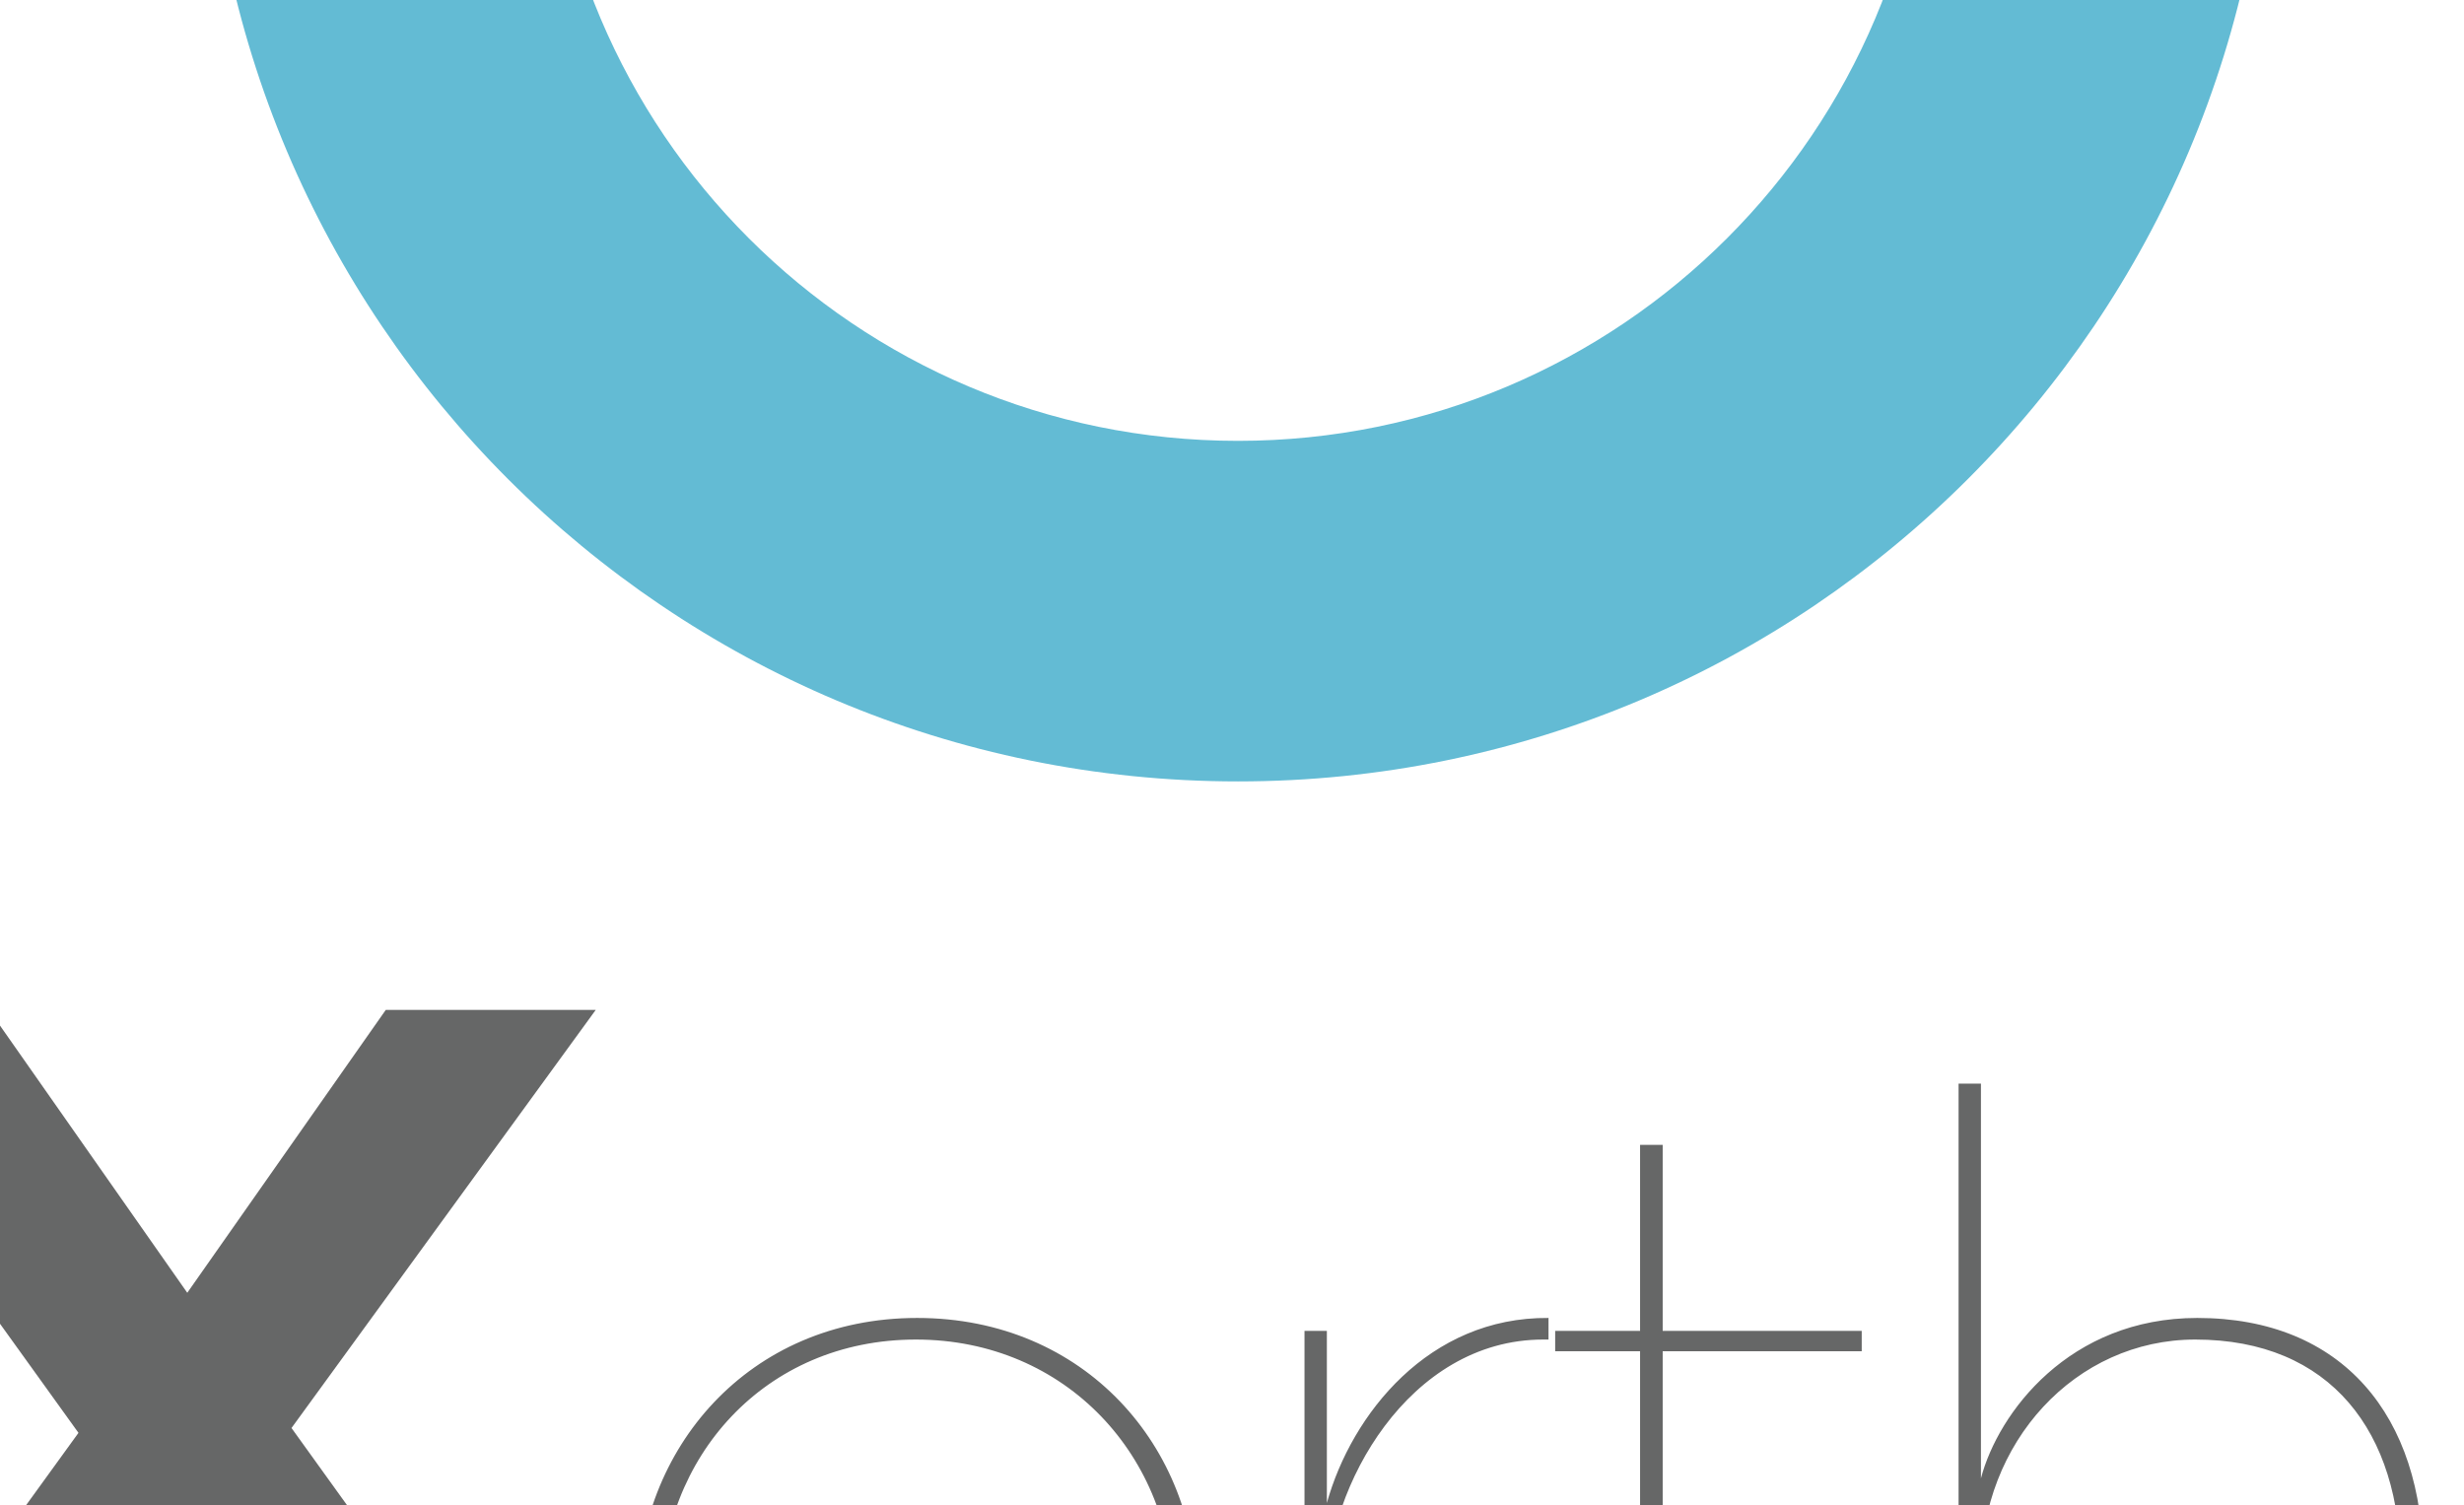
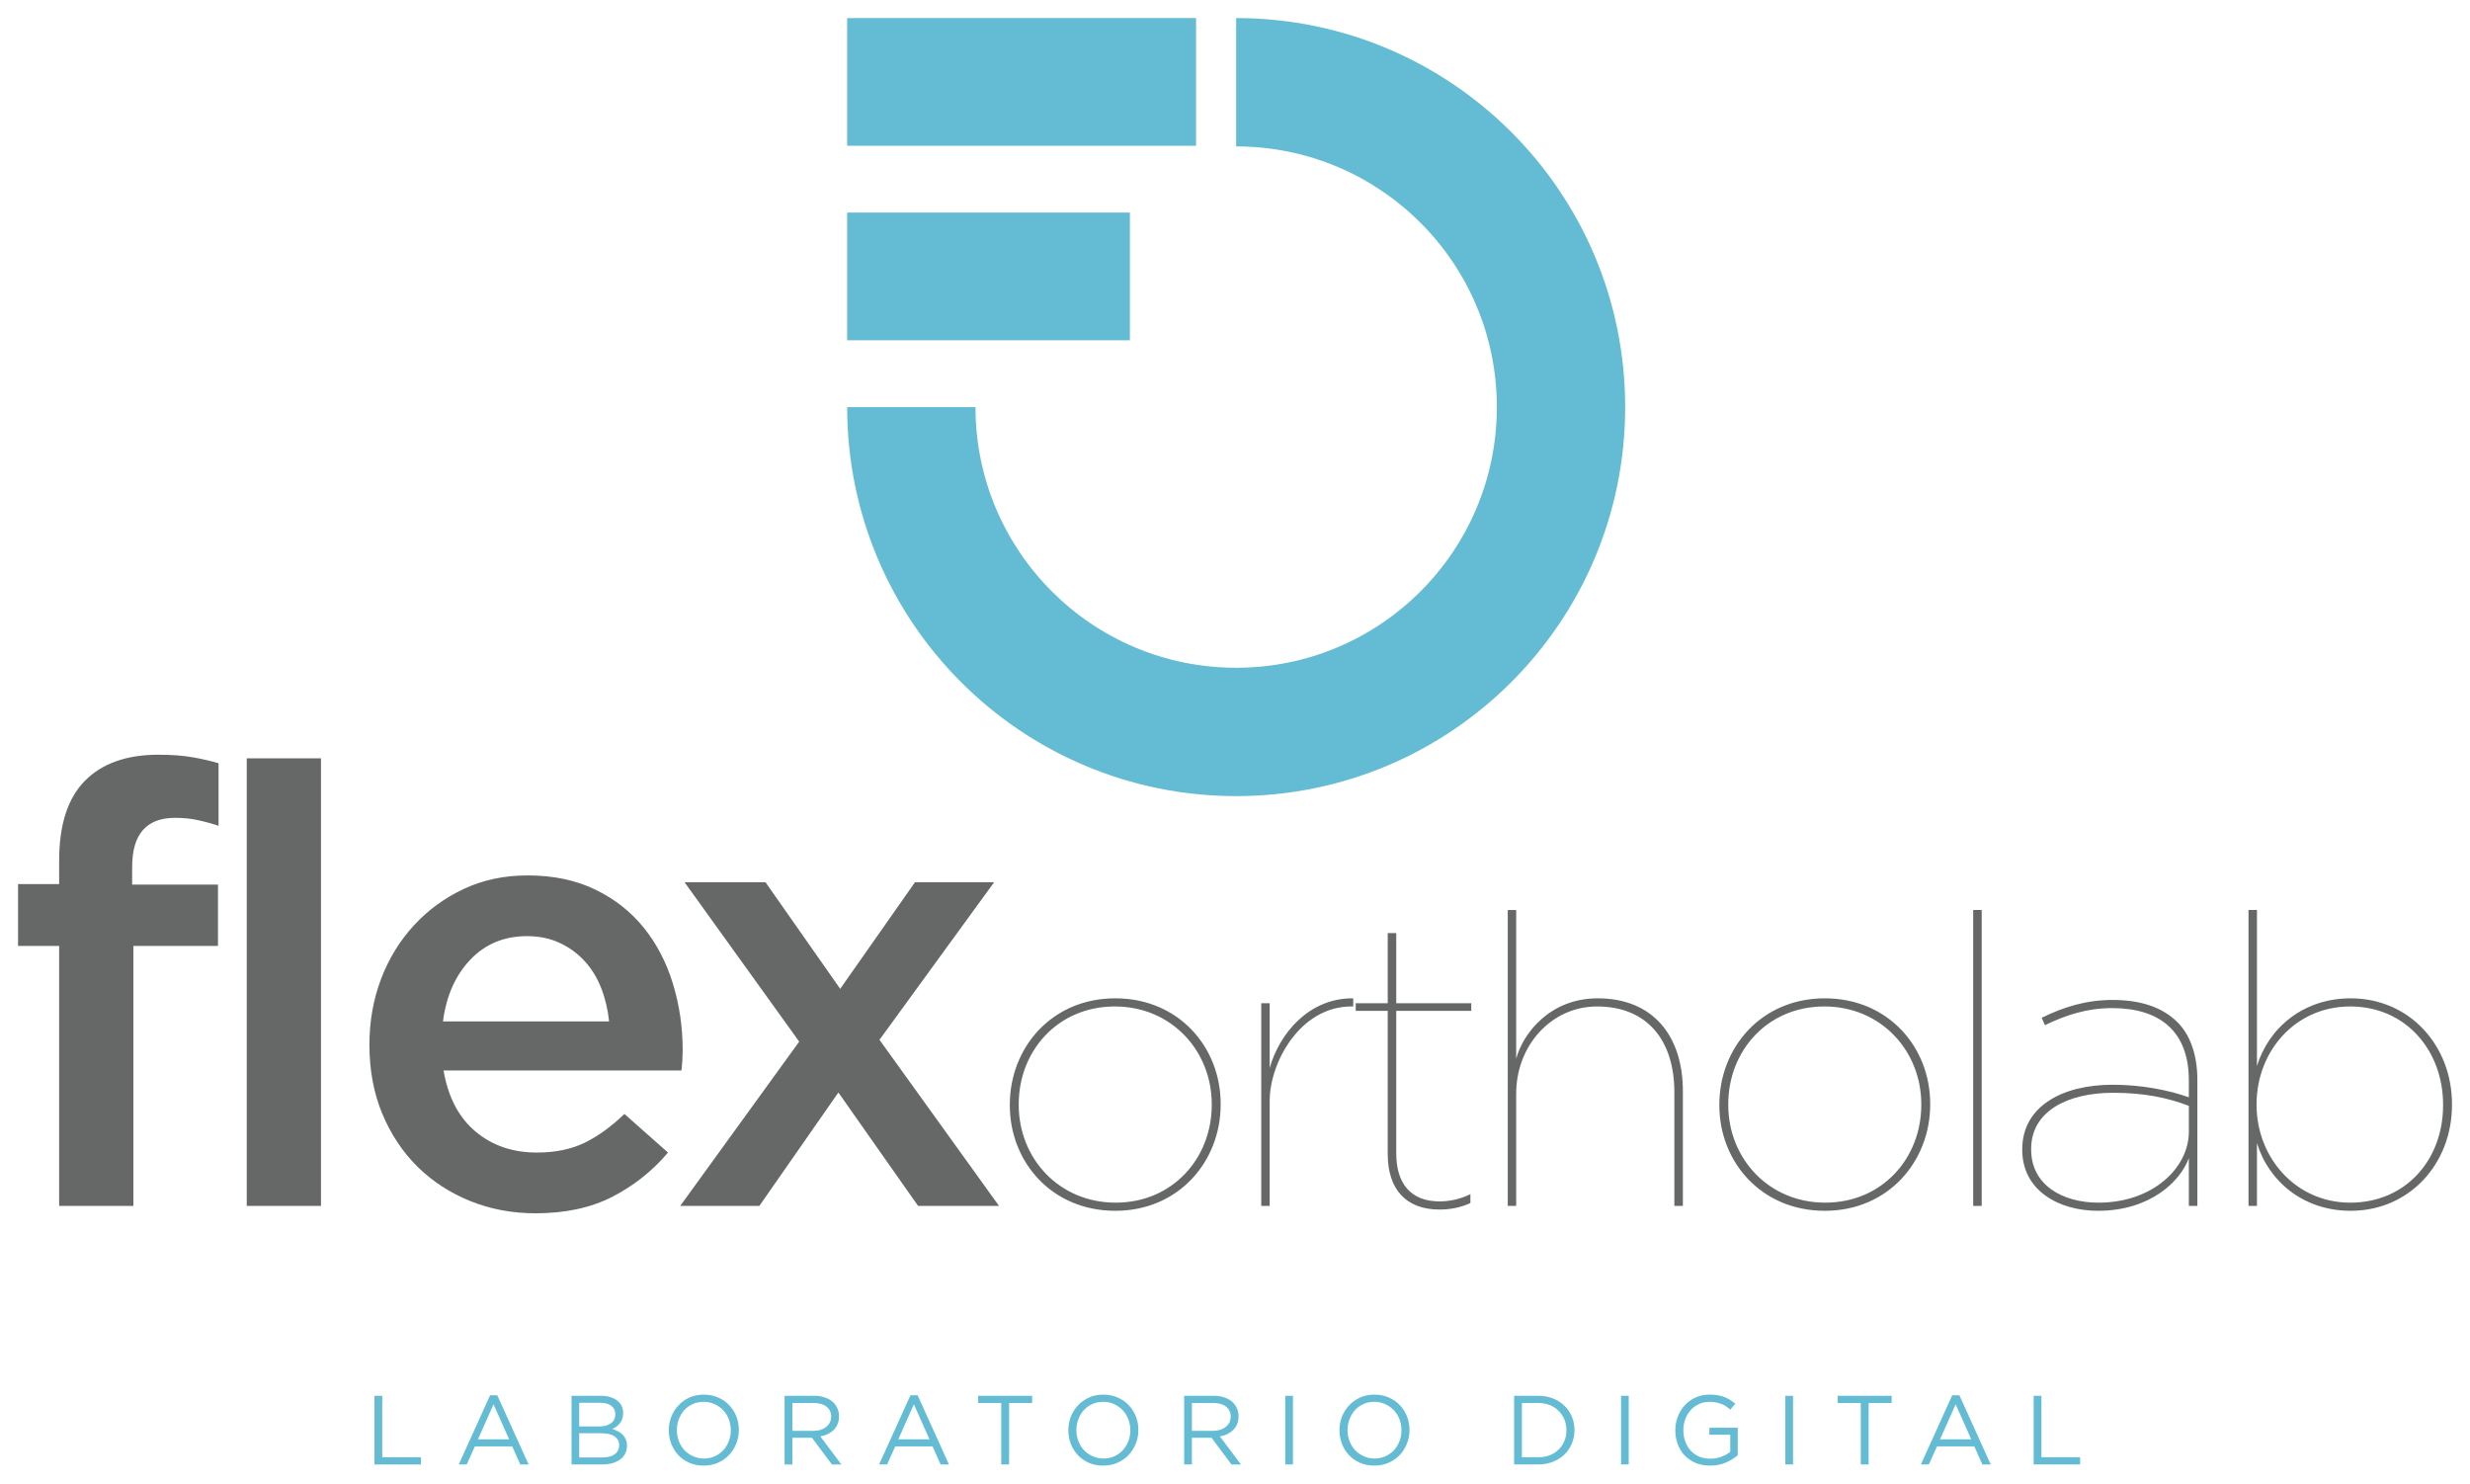
- <svg xmlns="http://www.w3.org/2000/svg" version="1.1" id="svg1" width="412.99" height="252.1" viewBox="354.58 283.48 412.99 252.1">
+ <svg xmlns="http://www.w3.org/2000/svg" version="1.1" id="svg1" width="1098.5" height="659.8" viewBox="12.3 60.4 1098.5 659.8">
  <defs id="defs1">
    <clipPath clipPathUnits="userSpaceOnUse" id="clipPath2">
      <path d="M 0,595.276 H 841.89 V 0 H 0 Z" transform="translate(-420.9452,-376.6654)" id="path2" />
    </clipPath>
    <clipPath clipPathUnits="userSpaceOnUse" id="clipPath4">
      <path d="M 0,595.276 H 841.89 V 0 H 0 Z" id="path4" />
    </clipPath>
    <clipPath clipPathUnits="userSpaceOnUse" id="clipPath6">
      <path d="M 0,595.276 H 841.89 V 0 H 0 Z" id="path6" />
    </clipPath>
  </defs>
  <g id="layer-MC0" transform="matrix(2.726657,0,0,2.726657,-968.2951,-726.3308)">
    <path id="path1" d="m 0,0 v -15.7 c 17.61,0 31.89,-14.276 31.89,-31.89 0,-17.609 -14.28,-31.885 -31.89,-31.885 -17.61,0 -31.89,14.276 -31.89,31.885 h -15.696 c 0,-26.282 21.304,-47.586 47.586,-47.586 26.282,0 47.586,21.304 47.586,47.586 C 47.586,-21.308 26.282,0 0,0" style="fill:#63bbd4;fill-opacity:1;fill-rule:nonzero;stroke:none" transform="matrix(1.333333,0,0,-1.333333,561.2603,291.4808)" clip-path="url(#clipPath2)" />
    <path id="path3" d="m 373.359,361.046 h 42.68 v 15.62 h -42.68 z" style="fill:#63bbd4;fill-opacity:1;fill-rule:nonzero;stroke:none" transform="matrix(1.333333,0,0,-1.333333,0,793.7013)" clip-path="url(#clipPath4)" />
    <path id="path5" d="m 373.359,337.251 h 34.585 v 15.62 h -34.585 z" style="fill:#63bbd4;fill-opacity:1;fill-rule:nonzero;stroke:none" transform="matrix(1.333333,0,0,-1.333333,0,793.7013)" clip-path="url(#clipPath6)" />
    <path id="path7" d="m 16.653,-39.303 v -2.168 c 0,-3.999 1.749,-6 5.25,-6 0.999,0 1.91,0.091 2.73,0.27 0.826,0.173 1.69,0.407 2.59,0.703 v -7.652 c -1.002,-0.296 -2.074,-0.542 -3.223,-0.738 -1.148,-0.202 -2.525,-0.305 -4.125,-0.305 -3.899,0 -6.899,1.063 -9,3.188 -2.104,2.127 -3.152,5.388 -3.152,9.785 v 2.848 H 2.696 v 7.57 H 7.723 V 0.001 H 16.805 V -31.803 h 10.348 v -7.5 z M 39.753,0.001 V -54.749 H 30.671 V 0.001 Z M 54.748,-16.569 h 29.098 c 0.053,-0.451 0.094,-0.879 0.117,-1.277 0.023,-0.398 0.035,-0.8 0.035,-1.207 0,-2.842 -0.404,-5.566 -1.207,-8.168 -0.797,-2.602 -1.986,-4.875 -3.562,-6.82 -1.57,-1.951 -3.545,-3.504 -5.918,-4.652 -2.376,-1.154 -5.139,-1.734 -8.285,-1.734 -2.854,0 -5.455,0.551 -7.805,1.652 -2.344,1.102 -4.38,2.59 -6.105,4.465 -1.729,1.875 -3.067,4.063 -4.02,6.562 -0.946,2.502 -1.418,5.177 -1.418,8.027 0,3.103 0.521,5.915 1.57,8.438 1.055,2.525 2.49,4.687 4.312,6.492 1.828,1.799 3.976,3.196 6.445,4.195 2.476,0.999 5.139,1.5 7.992,1.5 3.647,0 6.785,-0.677 9.41,-2.027 2.625,-1.351 4.89,-3.152 6.797,-5.402 l -5.332,-4.723 c -1.603,1.547 -3.229,2.725 -4.875,3.527 -1.649,0.797 -3.598,1.195 -5.848,1.195 -2.953,0 -5.455,-0.858 -7.5,-2.578 -2.048,-1.726 -3.349,-4.213 -3.902,-7.465 z m -0.07,-6 c 0.398,-3.1 1.506,-5.613 3.328,-7.535 1.828,-1.928 4.143,-2.895 6.949,-2.895 1.5,0 2.836,0.278 4.008,0.832 1.172,0.548 2.183,1.286 3.035,2.215 0.85,0.923 1.526,2.021 2.027,3.293 0.498,1.274 0.823,2.637 0.973,4.09 z m 53.396,2.25 14.027,-19.277 h -9.68 l -9.152,13.043 -9.141,-13.043 H 84.226 l 14.027,19.5 -14.555,20.098 h 9.68 l 9.668,-13.875 9.75,13.875 h 9.902 z m 0,0" style="fill:#666767;fill-opacity:1;fill-rule:nonzero;stroke:none" aria-label="flex" transform="matrix(1.333333,0,0,1.333333,358.9837,485.2208)" />
    <path id="path8" d="m 15.725,0.599 c 7.781,0 12.891,-6.059 12.891,-12.996 v -0.094 c 0,-6.949 -5.156,-12.902 -12.891,-12.902 -7.793,0 -12.902,6.059 -12.902,12.996 v 0.094 c 0,6.949 5.156,12.902 12.902,12.902 z m 0.047,-0.996 c -6.949,0 -11.859,-5.449 -11.859,-11.953 v -0.094 c 0,-6.504 4.77,-11.953 11.754,-11.953 6.949,0 11.859,5.449 11.859,11.953 v 0.094 c 0,6.504 -4.77,11.953 -11.754,11.953 z m 17.81,0.398 h 1.031 V -12.842 c 0,-4.758 3.773,-11.555 9.973,-11.555 0.105,0 0.152,0 0.246,0 v -0.996 c -5.508,-0.047 -9.07,4.418 -10.219,8.531 v -7.934 h -1.031 z m 21.823,0.445 c 1.289,0 2.578,-0.246 3.762,-0.797 V -1.44 c -1.184,0.598 -2.531,0.891 -3.762,0.891 -3.527,0 -5.309,-2.18 -5.309,-5.895 V -23.858 h 9.176 v -0.938 H 50.096 v -8.578 h -1.043 v 8.578 h -3.914 v 0.938 h 3.914 v 17.508 c 0,4.312 2.227,6.797 6.352,6.797 z m 8.332,-0.445 h 1.031 V -13.733 c 0,-5.953 4.371,-10.664 9.879,-10.664 6.246,0 9.469,4.266 9.469,10.465 V 0.001 H 85.159 V -14.038 c 0,-6.844 -3.727,-11.355 -10.418,-11.355 -5.906,0 -9.176,4.371 -9.973,7.395 v -18.199 h -1.031 z m 38.786,0.598 c 7.781,0 12.891,-6.059 12.891,-12.996 v -0.094 c 0,-6.949 -5.156,-12.902 -12.891,-12.902 -7.793,0 -12.902,6.059 -12.902,12.996 v 0.094 c 0,6.949 5.156,12.902 12.902,12.902 z m 0.047,-0.996 c -6.949,0 -11.859,-5.449 -11.859,-11.953 v -0.094 c 0,-6.504 4.77,-11.953 11.754,-11.953 6.949,0 11.859,5.449 11.859,11.953 v 0.094 c 0,6.504 -4.77,11.953 -11.754,11.953 z m 18.103,0.398 h 1.043 V -36.198 h -1.043 z m 15.272,0.598 c 6.352,0 10.066,-3.574 11.109,-6.445 v 5.848 h 1.043 V -15.42 c 0,-3.082 -0.891,-5.508 -2.426,-7.043 -1.84,-1.84 -4.512,-2.73 -7.934,-2.73 -3.234,0 -5.953,0.844 -8.684,2.18 l 0.398,0.902 c 2.578,-1.242 5.156,-2.086 8.227,-2.086 5.801,0 9.375,2.824 9.375,8.824 v 2.086 c -2.473,-0.891 -5.848,-1.535 -9.316,-1.535 -6.199,0 -11.062,2.672 -11.062,7.887 v 0.094 c 0,4.91 4.406,7.441 9.27,7.441 z m 0.047,-0.996 c -4.359,0 -8.227,-2.133 -8.227,-6.492 v -0.105 c 0,-4.559 4.418,-6.844 10.02,-6.844 3.762,0 6.645,0.598 9.27,1.594 v 3.176 c 0,4.406 -4.406,8.672 -11.062,8.672 z m 30.855,0.996 c 7.195,0 12.398,-5.754 12.398,-12.949 v -0.094 c 0,-7.195 -5.203,-12.949 -12.398,-12.949 -5.754,0 -10.02,3.574 -11.461,8.285 v -19.09 h -1.031 V 0.001 h 1.031 V -7.686 c 1.441,4.711 5.707,8.285 11.461,8.285 z m -0.047,-0.996 c -6.703,0 -11.461,-5.555 -11.461,-11.953 v -0.094 c 0,-6.445 4.711,-11.953 11.461,-11.953 6.797,0 11.355,5.402 11.355,12 v 0.094 c 0,6.656 -4.559,11.906 -11.355,11.906 z m 0,0" style="fill:#666767;fill-opacity:1;fill-rule:nonzero;stroke:none" aria-label="ortholab" transform="matrix(1.333333,0,0,1.333333,520.5761,485.2208)" />
    <path id="path9" d="M 1.184,-6.015625e-4 H 6.867 V -0.88 H 2.133 V -8.403 H 1.184 Z M 16.207,-8.462 h -0.879 l -3.832,8.461 h 0.973 L 13.465,-2.215 h 4.57 l 0.984,2.215 h 1.02 z m 1.453,5.391 h -3.82 l 1.91,-4.289 z m 11.218,-5.332 h -3.586 v 8.402 h 3.738 c 0.451,0 0.867,-0.05 1.242,-0.152 0.375,-0.108 0.694,-0.261 0.961,-0.457 0.272,-0.193 0.48,-0.437 0.621,-0.727 0.146,-0.287 0.223,-0.612 0.223,-0.973 0,-0.281 -0.053,-0.533 -0.152,-0.762 -0.094,-0.226 -0.223,-0.416 -0.387,-0.574 -0.158,-0.164 -0.346,-0.299 -0.562,-0.41 -0.22,-0.117 -0.454,-0.214 -0.703,-0.293 0.17,-0.07 0.334,-0.158 0.492,-0.27 0.155,-0.108 0.296,-0.24 0.422,-0.398 0.132,-0.164 0.234,-0.346 0.305,-0.551 0.076,-0.211 0.117,-0.457 0.117,-0.738 0,-0.319 -0.067,-0.609 -0.199,-0.867 -0.126,-0.258 -0.311,-0.475 -0.551,-0.656 -0.234,-0.179 -0.521,-0.319 -0.855,-0.422 -0.337,-0.1 -0.712,-0.152 -1.125,-0.152 z m -0.164,3.75 h -2.484 v -2.895 h 2.555 c 0.601,0 1.061,0.126 1.383,0.375 0.319,0.243 0.48,0.58 0.48,1.008 0,0.492 -0.182,0.867 -0.539,1.125 -0.36,0.258 -0.826,0.387 -1.395,0.387 z m 0.34,3.797 H 26.23 V -3.821 h 2.66 c 0.732,0 1.289,0.129 1.664,0.387 0.375,0.252 0.562,0.606 0.562,1.066 0,0.486 -0.185,0.861 -0.551,1.125 -0.369,0.258 -0.873,0.387 -1.512,0.387 z M 45.759,-4.208 c 0,-0.586 -0.103,-1.14 -0.305,-1.664 -0.205,-0.521 -0.498,-0.984 -0.879,-1.383 -0.375,-0.398 -0.826,-0.709 -1.348,-0.938 -0.524,-0.234 -1.107,-0.352 -1.746,-0.352 -0.642,0 -1.228,0.117 -1.758,0.352 -0.524,0.234 -0.973,0.557 -1.348,0.961 -0.375,0.398 -0.668,0.861 -0.879,1.383 -0.205,0.524 -0.305,1.078 -0.305,1.664 0,0.58 0.1,1.134 0.305,1.664 0.202,0.524 0.492,0.984 0.867,1.383 0.375,0.393 0.823,0.703 1.348,0.937 0.521,0.226 1.104,0.34 1.746,0.34 0.639,0 1.222,-0.117 1.746,-0.352 0.53,-0.234 0.984,-0.551 1.359,-0.949 0.381,-0.404 0.674,-0.87 0.879,-1.395 0.211,-0.521 0.316,-1.072 0.316,-1.652 z m -0.984,0.023 c 0,0.478 -0.082,0.926 -0.246,1.348 -0.164,0.422 -0.393,0.791 -0.68,1.102 -0.29,0.305 -0.639,0.551 -1.043,0.738 -0.398,0.182 -0.841,0.27 -1.324,0.27 -0.478,0 -0.92,-0.094 -1.324,-0.281 -0.407,-0.188 -0.759,-0.434 -1.055,-0.738 -0.29,-0.311 -0.516,-0.68 -0.68,-1.102 -0.164,-0.428 -0.246,-0.882 -0.246,-1.359 0,-0.483 0.082,-0.932 0.246,-1.348 0.164,-0.422 0.387,-0.788 0.668,-1.102 0.287,-0.311 0.636,-0.557 1.043,-0.738 0.404,-0.179 0.847,-0.27 1.324,-0.27 0.483,0 0.926,0.094 1.324,0.281 0.404,0.182 0.756,0.428 1.055,0.738 0.296,0.313 0.527,0.68 0.691,1.102 0.164,0.422 0.246,0.876 0.246,1.359 z M 58.304,-6.015625e-4 55.726,-3.434 c 0.328,-0.053 0.633,-0.146 0.914,-0.281 0.281,-0.141 0.521,-0.311 0.727,-0.516 0.202,-0.202 0.357,-0.439 0.469,-0.715 0.117,-0.281 0.176,-0.598 0.176,-0.949 0,-0.375 -0.076,-0.715 -0.223,-1.02 -0.141,-0.311 -0.346,-0.577 -0.609,-0.797 -0.267,-0.217 -0.586,-0.387 -0.961,-0.504 -0.369,-0.123 -0.782,-0.188 -1.242,-0.188 H 51.355 V -6.015625e-4 H 52.304 V -3.27 h 2.402 l 2.438,3.27 z M 57.05,-5.86 c 0,0.275 -0.056,0.521 -0.164,0.738 -0.111,0.211 -0.264,0.393 -0.457,0.539 -0.188,0.149 -0.416,0.267 -0.68,0.352 -0.267,0.079 -0.557,0.117 -0.867,0.117 H 52.304 v -3.41 h 2.59 c 0.68,0 1.207,0.149 1.582,0.445 0.381,0.29 0.574,0.697 0.574,1.219 z m 10.579,-2.602 h -0.879 l -3.832,8.461 h 0.973 L 64.887,-2.215 h 4.57 l 0.984,2.215 h 1.02 z m 1.453,5.391 h -3.82 l 1.91,-4.289 z m 9.738,-4.453 h 2.812 v -0.879 h -6.598 v 0.879 h 2.824 v 7.523 h 0.961 z m 15.814,3.316 c 0,-0.586 -0.103,-1.14 -0.305,-1.664 -0.205,-0.521 -0.498,-0.984 -0.879,-1.383 -0.375,-0.398 -0.826,-0.709 -1.348,-0.938 -0.524,-0.234 -1.107,-0.352 -1.746,-0.352 -0.642,0 -1.228,0.117 -1.758,0.352 -0.524,0.234 -0.973,0.557 -1.348,0.961 -0.375,0.398 -0.668,0.861 -0.879,1.383 -0.205,0.524 -0.305,1.078 -0.305,1.664 0,0.58 0.1,1.134 0.305,1.664 0.202,0.524 0.492,0.984 0.867,1.383 0.375,0.393 0.823,0.703 1.348,0.937 0.521,0.226 1.104,0.34 1.746,0.34 0.639,0 1.222,-0.117 1.746,-0.352 0.53,-0.234 0.984,-0.551 1.359,-0.949 0.381,-0.404 0.674,-0.87 0.879,-1.395 0.211,-0.521 0.316,-1.072 0.316,-1.652 z m -0.984,0.023 c 0,0.478 -0.082,0.926 -0.246,1.348 -0.164,0.422 -0.393,0.791 -0.68,1.102 -0.29,0.305 -0.639,0.551 -1.043,0.738 -0.398,0.182 -0.841,0.27 -1.324,0.27 -0.478,0 -0.92,-0.094 -1.324,-0.281 -0.407,-0.188 -0.759,-0.434 -1.055,-0.738 -0.29,-0.311 -0.516,-0.68 -0.68,-1.102 -0.164,-0.428 -0.246,-0.882 -0.246,-1.359 0,-0.483 0.082,-0.932 0.246,-1.348 0.164,-0.422 0.387,-0.788 0.668,-1.102 0.287,-0.311 0.636,-0.557 1.043,-0.738 0.404,-0.179 0.847,-0.27 1.324,-0.27 0.483,0 0.926,0.094 1.324,0.281 0.404,0.182 0.756,0.428 1.055,0.738 0.296,0.313 0.527,0.68 0.691,1.102 0.164,0.422 0.246,0.876 0.246,1.359 z M 107.18,-6.015625e-4 104.602,-3.434 c 0.328,-0.053 0.633,-0.146 0.914,-0.281 0.281,-0.141 0.521,-0.311 0.727,-0.516 0.202,-0.202 0.357,-0.439 0.469,-0.715 0.117,-0.281 0.176,-0.598 0.176,-0.949 0,-0.375 -0.076,-0.715 -0.223,-1.02 -0.141,-0.311 -0.346,-0.577 -0.609,-0.797 -0.267,-0.217 -0.586,-0.387 -0.961,-0.504 -0.369,-0.123 -0.782,-0.188 -1.242,-0.188 h -3.621 v 8.402 h 0.949 V -3.27 h 2.402 l 2.438,3.27 z M 105.926,-5.86 c 0,0.275 -0.056,0.521 -0.164,0.738 -0.111,0.211 -0.264,0.393 -0.457,0.539 -0.188,0.149 -0.416,0.267 -0.68,0.352 -0.267,0.079 -0.557,0.117 -0.867,0.117 h -2.578 v -3.41 h 2.59 c 0.68,0 1.207,0.149 1.582,0.445 0.381,0.29 0.574,0.697 0.574,1.219 z m 6.677,-2.543 v 8.402 h 0.938 V -8.403 Z m 15.199,4.195 c 0,-0.586 -0.103,-1.14 -0.305,-1.664 -0.205,-0.521 -0.498,-0.984 -0.879,-1.383 -0.375,-0.398 -0.826,-0.709 -1.348,-0.938 -0.524,-0.234 -1.107,-0.352 -1.746,-0.352 -0.642,0 -1.228,0.117 -1.758,0.352 -0.524,0.234 -0.973,0.557 -1.348,0.961 -0.375,0.398 -0.668,0.861 -0.879,1.383 -0.205,0.524 -0.305,1.078 -0.305,1.664 0,0.58 0.1,1.134 0.305,1.664 0.202,0.524 0.492,0.984 0.867,1.383 0.375,0.393 0.823,0.703 1.348,0.937 0.521,0.226 1.104,0.34 1.746,0.34 0.639,0 1.222,-0.117 1.746,-0.352 0.53,-0.234 0.984,-0.551 1.359,-0.949 0.381,-0.404 0.674,-0.87 0.879,-1.395 0.211,-0.521 0.316,-1.072 0.316,-1.652 z m -0.984,0.023 c 0,0.478 -0.082,0.926 -0.246,1.348 -0.164,0.422 -0.393,0.791 -0.68,1.102 -0.29,0.305 -0.639,0.551 -1.043,0.738 -0.398,0.182 -0.841,0.27 -1.324,0.27 -0.478,0 -0.92,-0.094 -1.324,-0.281 -0.407,-0.188 -0.759,-0.434 -1.055,-0.738 -0.29,-0.311 -0.516,-0.68 -0.68,-1.102 -0.164,-0.428 -0.246,-0.882 -0.246,-1.359 0,-0.483 0.082,-0.932 0.246,-1.348 0.164,-0.422 0.387,-0.788 0.668,-1.102 0.287,-0.311 0.636,-0.557 1.043,-0.738 0.404,-0.179 0.847,-0.27 1.324,-0.27 0.483,0 0.926,0.094 1.324,0.281 0.404,0.182 0.756,0.428 1.055,0.738 0.296,0.313 0.527,0.68 0.691,1.102 0.164,0.422 0.246,0.876 0.246,1.359 z m 21.164,-0.023 c 0,-0.592 -0.111,-1.143 -0.328,-1.652 -0.211,-0.516 -0.516,-0.961 -0.914,-1.336 -0.398,-0.381 -0.873,-0.68 -1.418,-0.891 -0.548,-0.211 -1.148,-0.316 -1.805,-0.316 h -2.918 v 8.402 h 2.918 c 0.656,0 1.257,-0.105 1.805,-0.316 0.545,-0.217 1.02,-0.516 1.418,-0.891 0.398,-0.381 0.703,-0.832 0.914,-1.348 0.217,-0.516 0.328,-1.066 0.328,-1.652 z m -0.984,0.023 c 0,0.469 -0.082,0.902 -0.246,1.301 -0.164,0.398 -0.398,0.75 -0.703,1.055 -0.299,0.299 -0.662,0.533 -1.09,0.703 -0.431,0.164 -0.911,0.246 -1.441,0.246 h -1.969 V -7.524 h 1.969 c 0.53,0 1.011,0.088 1.441,0.258 0.428,0.173 0.791,0.41 1.09,0.715 0.305,0.299 0.539,0.65 0.703,1.055 0.164,0.407 0.246,0.844 0.246,1.312 z m 6.68,-4.219 v 8.402 h 0.938 V -8.403 Z m 14.276,7.266 v -3.352 h -3.469 v 0.855 h 2.555 v 2.086 c -0.29,0.234 -0.645,0.434 -1.066,0.598 -0.422,0.164 -0.876,0.246 -1.359,0.246 -0.51,0 -0.97,-0.085 -1.383,-0.258 -0.407,-0.179 -0.756,-0.425 -1.043,-0.738 -0.281,-0.311 -0.501,-0.683 -0.656,-1.113 -0.158,-0.428 -0.234,-0.894 -0.234,-1.395 0,-0.475 0.076,-0.92 0.234,-1.336 0.164,-0.422 0.381,-0.788 0.656,-1.102 0.281,-0.311 0.615,-0.557 1.008,-0.738 0.398,-0.188 0.826,-0.281 1.289,-0.281 0.296,0 0.565,0.023 0.809,0.07 0.24,0.047 0.463,0.114 0.668,0.199 0.211,0.079 0.401,0.176 0.574,0.293 0.179,0.117 0.346,0.252 0.504,0.398 l 0.609,-0.727 c -0.205,-0.17 -0.419,-0.328 -0.645,-0.469 -0.22,-0.141 -0.454,-0.258 -0.703,-0.352 -0.252,-0.1 -0.524,-0.176 -0.82,-0.223 -0.29,-0.047 -0.609,-0.07 -0.961,-0.07 -0.633,0 -1.207,0.117 -1.723,0.352 -0.516,0.234 -0.958,0.557 -1.324,0.961 -0.369,0.398 -0.653,0.864 -0.855,1.395 -0.205,0.524 -0.305,1.075 -0.305,1.652 0,0.595 0.097,1.157 0.293,1.688 0.193,0.533 0.475,0.993 0.844,1.383 0.375,0.393 0.823,0.7 1.348,0.926 0.521,0.217 1.116,0.328 1.781,0.328 0.709,0 1.351,-0.126 1.922,-0.375 0.577,-0.249 1.061,-0.551 1.453,-0.902 z m 5.824,-7.266 v 8.402 h 0.938 V -8.403 Z m 10.187,0.879 h 2.812 v -0.879 h -6.598 v 0.879 h 2.824 v 7.523 h 0.961 z m 11.104,-0.938 h -0.879 l -3.832,8.461 h 0.973 L 192.325,-2.215 h 4.57 l 0.984,2.215 h 1.02 z m 1.453,5.391 h -3.82 l 1.91,-4.289 z m 7.629,3.07 h 5.684 V -0.88 h -4.734 V -8.403 h -0.949 z m 0,0" style="fill:#63bbd4;fill-opacity:1;fill-rule:nonzero;stroke:none" aria-label="LABORATORIO DIGITAL" transform="matrix(1.333333,0,0,1.333333,419.1328,527.3953)" />
  </g>
</svg>
